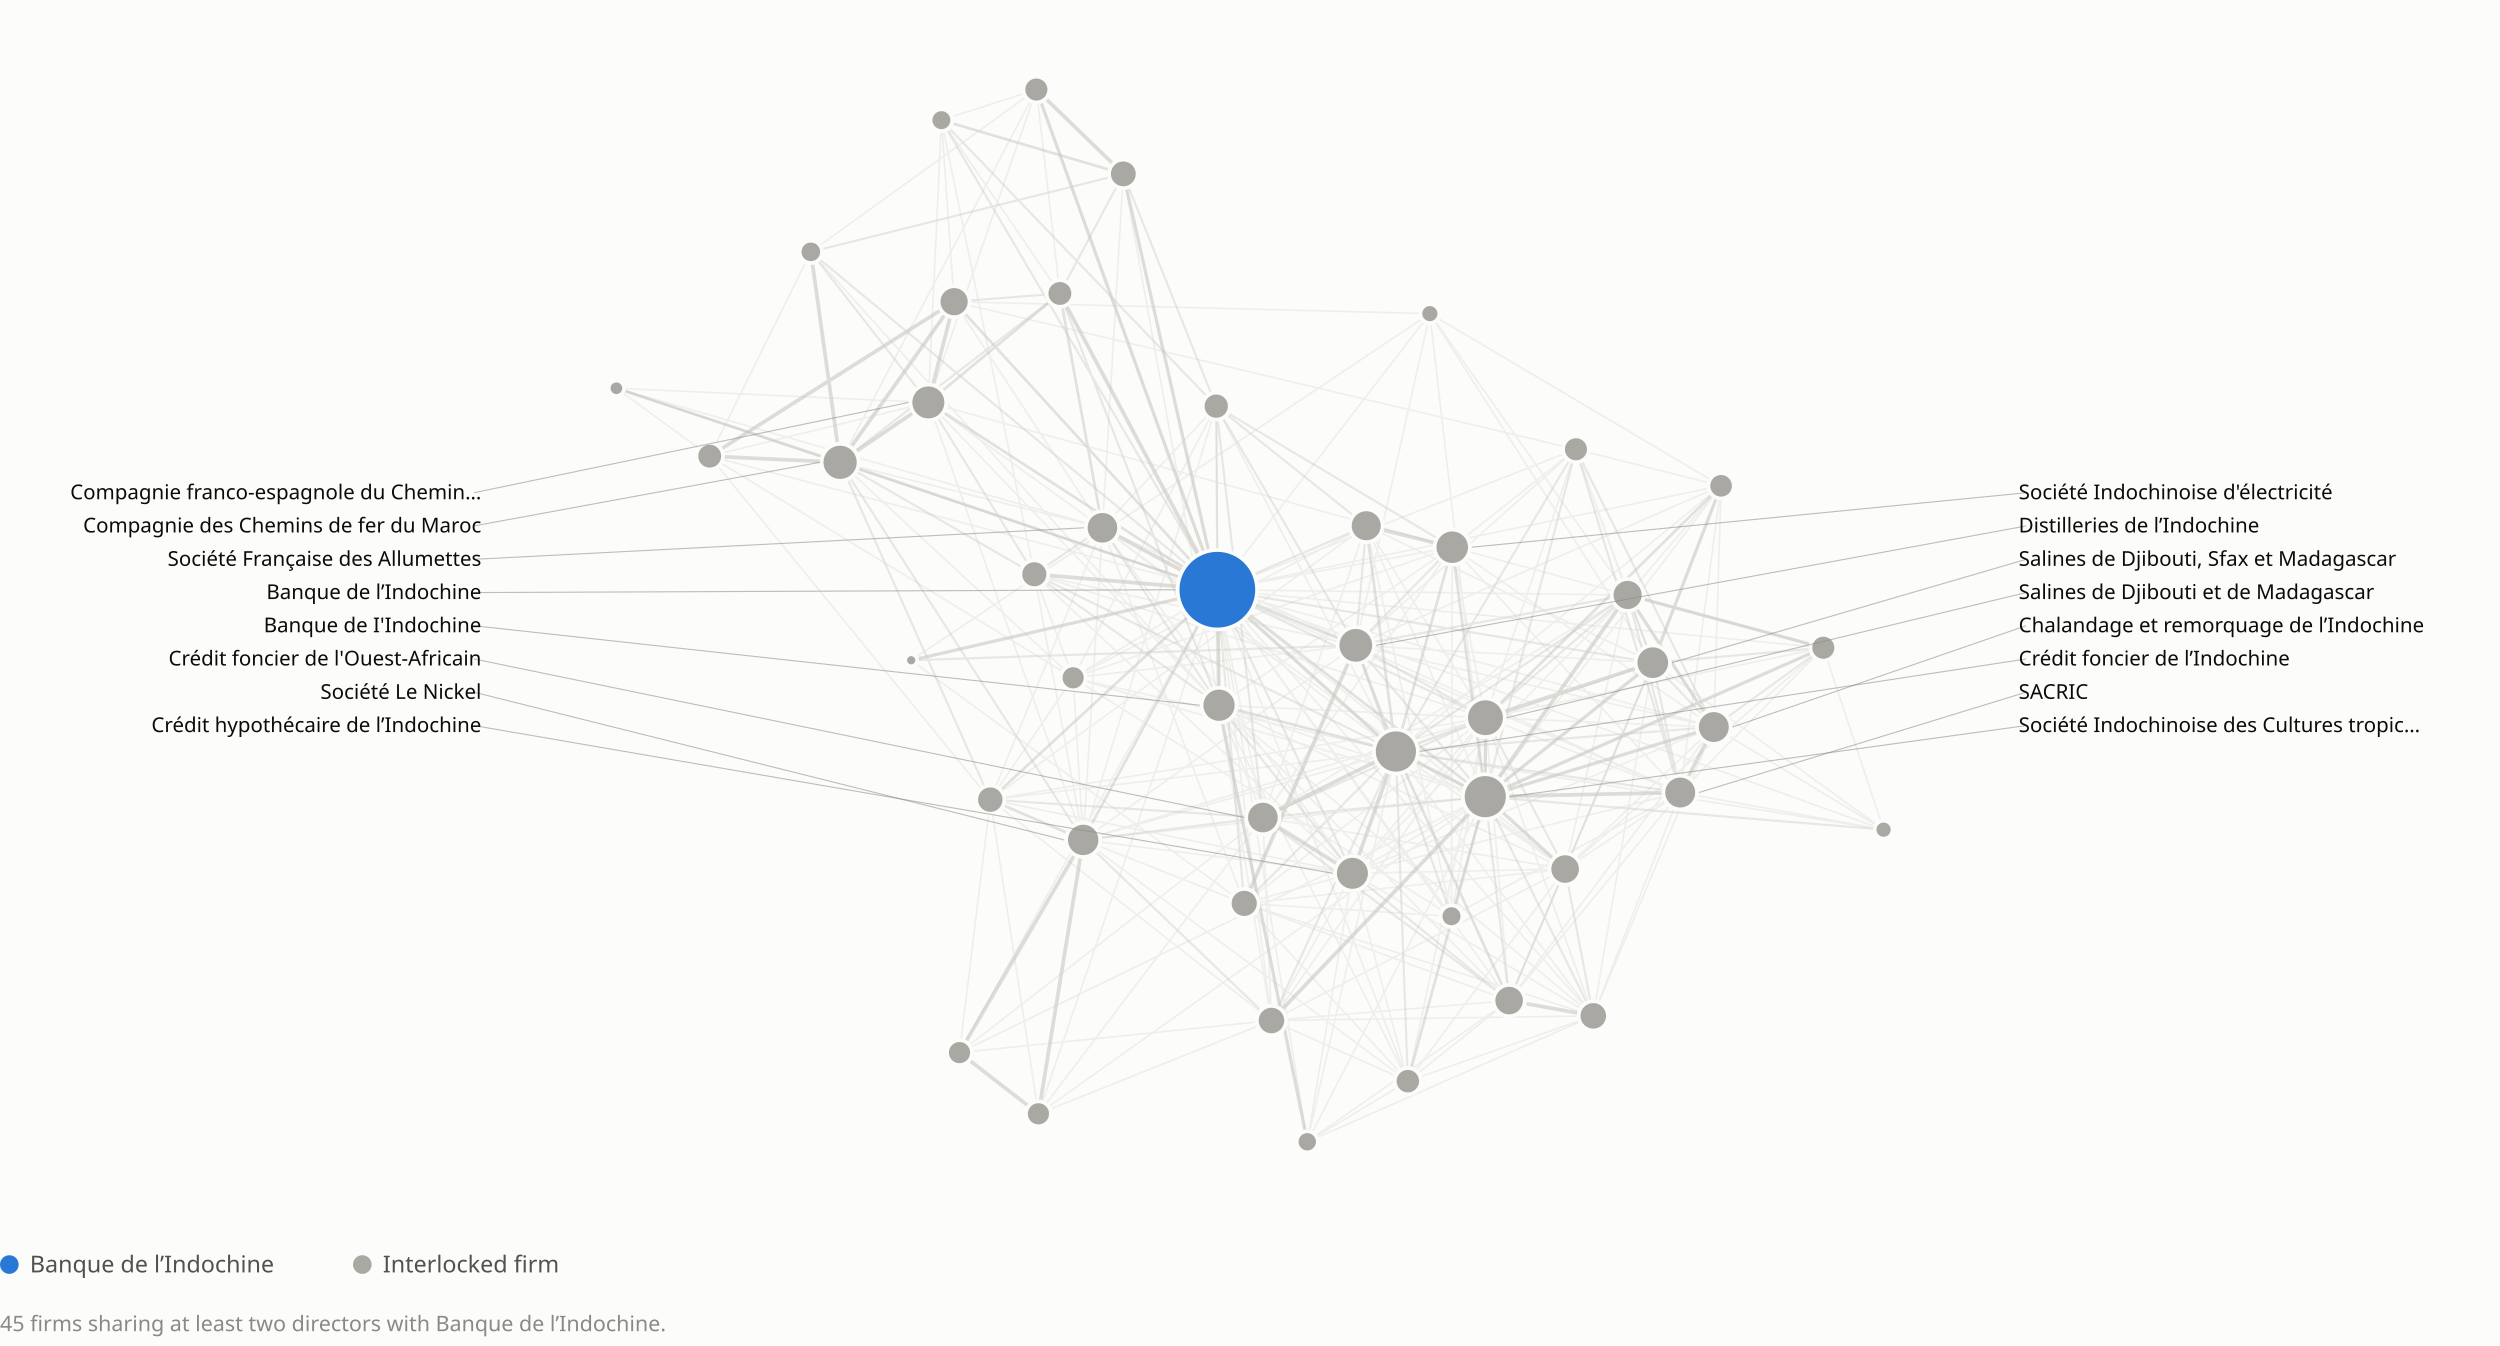
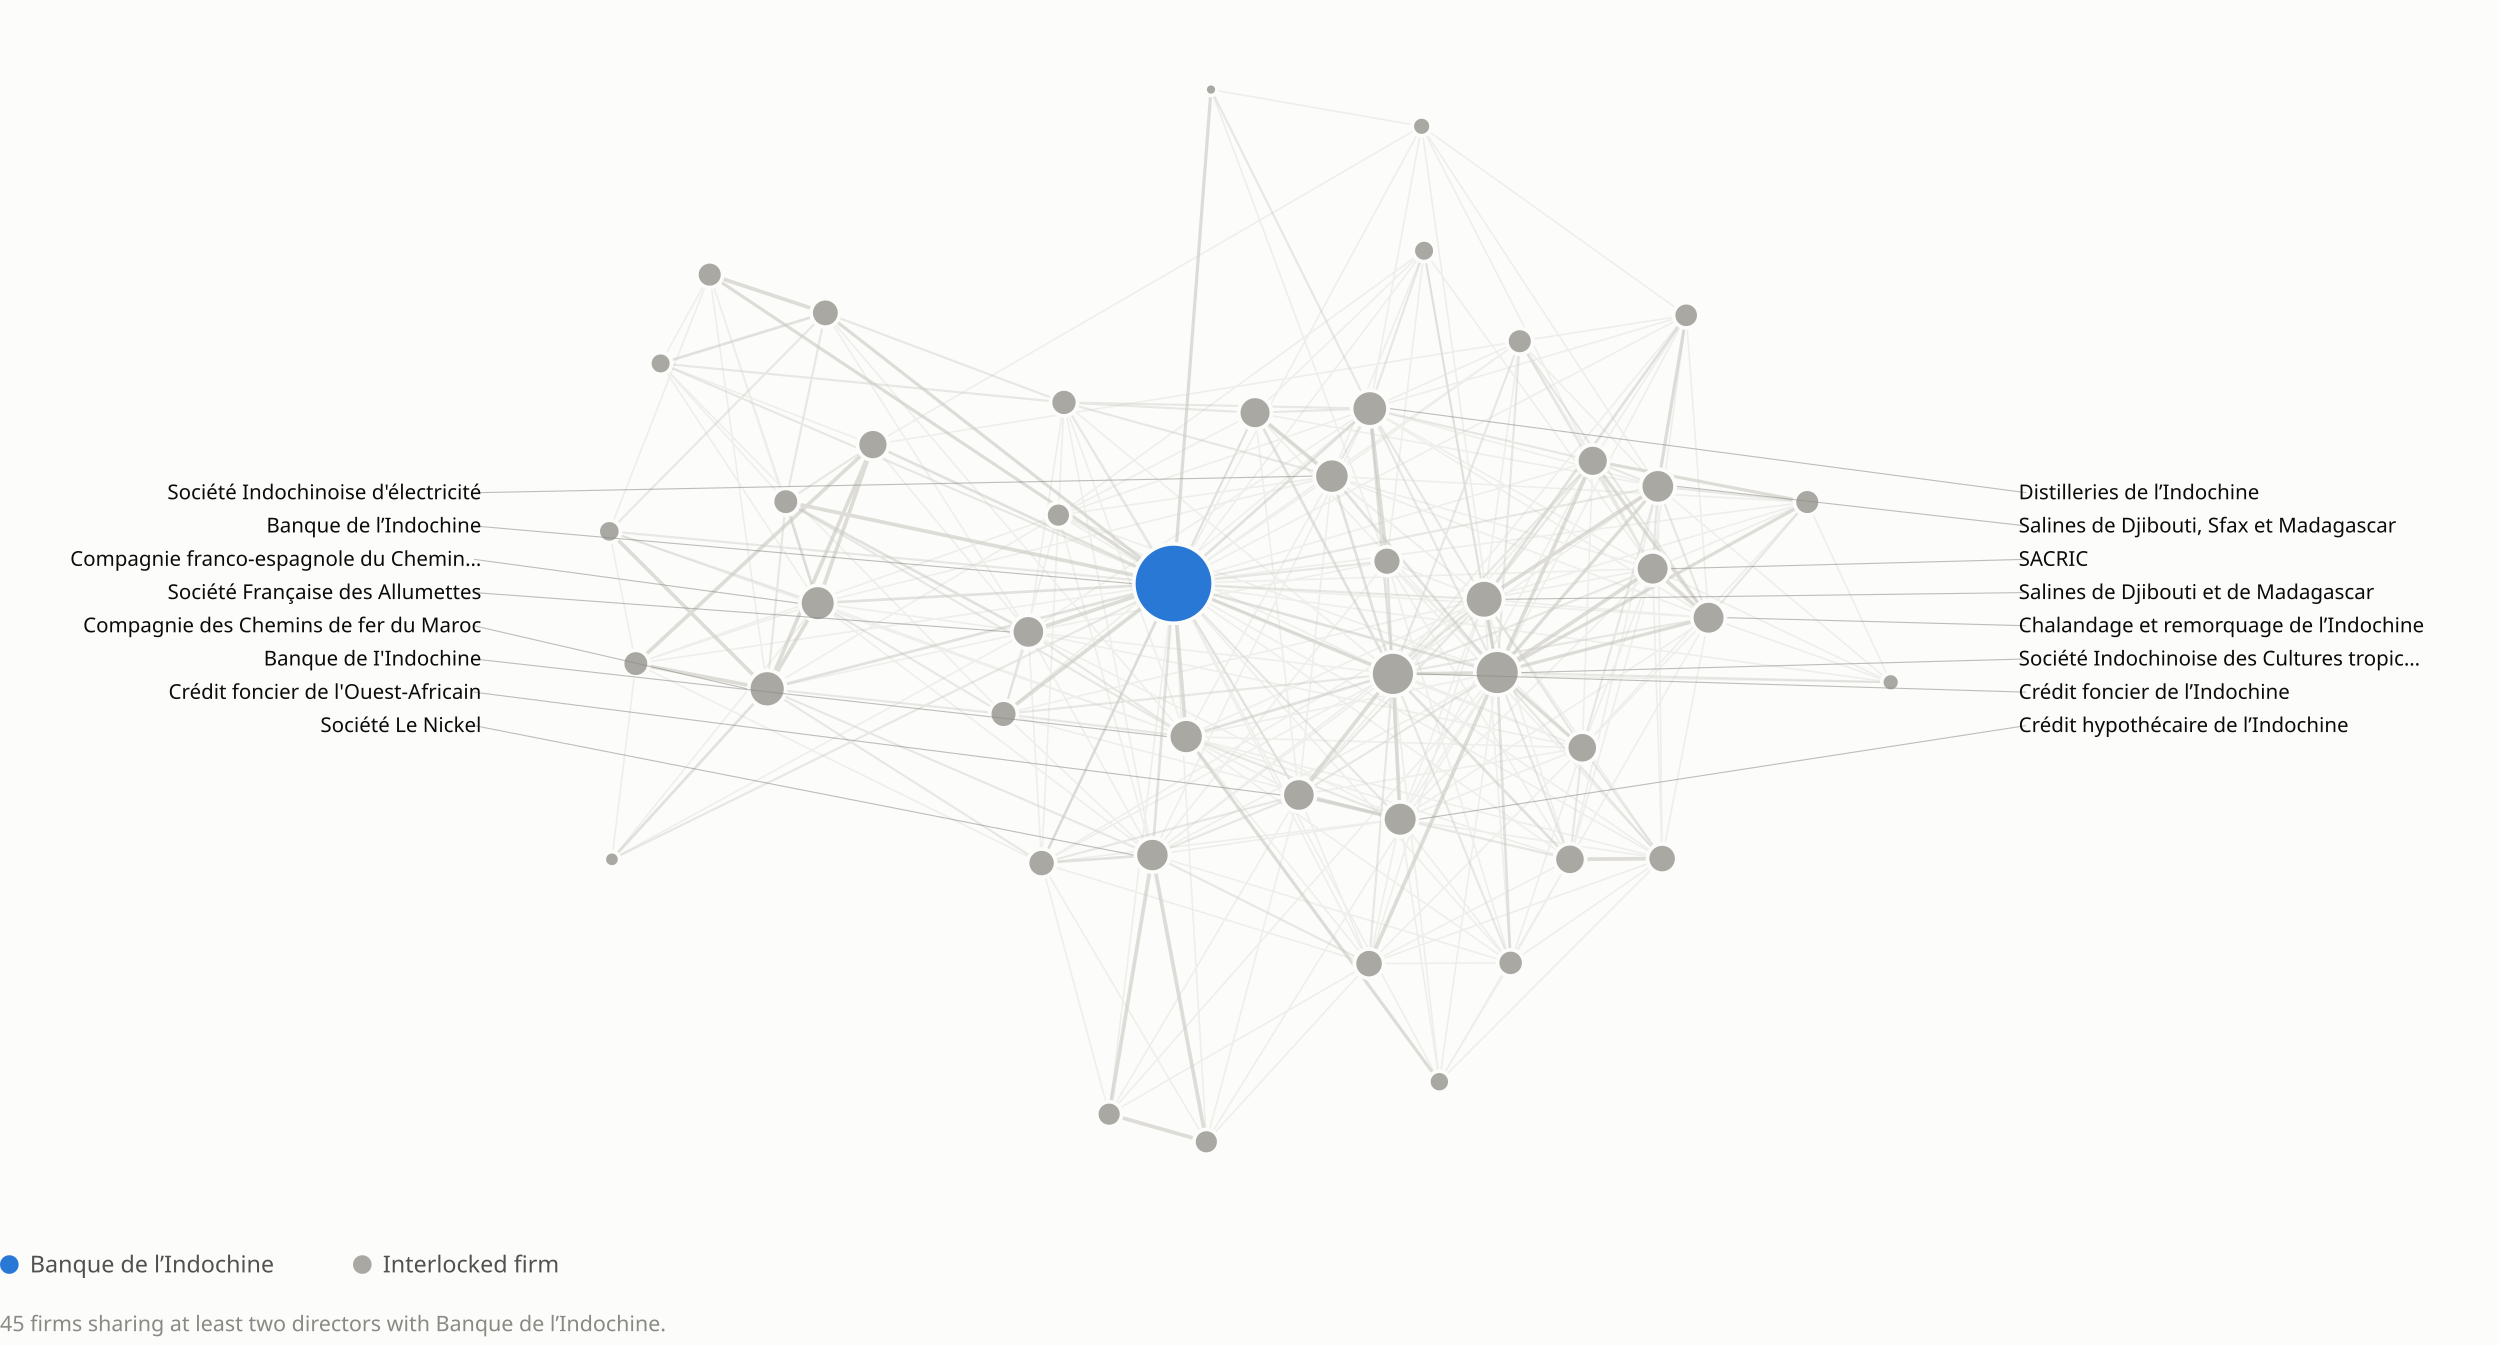
<svg xmlns="http://www.w3.org/2000/svg" viewBox="0 0 1340 721" width="1340" height="721" role="img" aria-label="Interlock neighbourhood of Banque de l’Indochine">
  <rect width="1340" height="721" fill="#fcfcfb" />
  <g stroke="#c9c8c2" fill="none">
-     <path d="M854.0 544.5L808.9 536.3M732.3 281.8L778.4 293.3M556.6 597.0L514.3 564.2M556.6 597.0L580.6 450.2M726.7 345.9L666.9 484.2M681.5 547.0L796.1 427.0M450.3 247.8L497.6 215.7M450.3 247.8L380.4 244.5M450.3 247.8L511.4 161.7M450.3 247.8L434.6 135.0M748.2 402.8L724.9 468.1M748.2 402.8L676.9 438.2M602.1 93.2L555.5 48.0M380.4 244.5L511.4 161.7M554.4 307.8L652.5 316.1M511.4 161.7L497.6 215.7M568.1 157.3L652.5 316.1M653.4 378.0L652.5 316.1M885.9 355.2L796.2 384.7M652.5 316.1L590.9 282.9M580.6 450.2L514.3 564.2M796.1 427.0L900.6 424.8M796.1 427.0L872.4 318.9M676.9 438.2L724.9 468.1M900.6 424.8L918.6 389.7" stroke-width="2.00" stroke-opacity="0.620" />
-     <path d="M854.0 544.5L796.1 427.0M854.0 544.5L838.9 465.8M977.3 347.2L918.6 389.7M977.3 347.2L885.9 355.2M732.3 281.8L652.5 316.1M732.3 281.8L726.7 345.9M732.3 281.8L651.9 217.7M488.4 353.9L726.7 345.9M504.6 64.4L652.5 316.1M504.6 64.4L651.9 217.7M726.7 345.9L778.0 491.1M726.7 345.9L796.1 427.0M726.7 345.9L778.4 293.3M726.7 345.9L796.2 384.7M726.7 345.9L872.4 318.9M726.7 345.9L651.9 217.7M844.7 240.8L918.6 389.7M844.7 240.8L748.2 402.8M844.7 240.8L796.1 427.0M844.7 240.8L900.6 424.8M778.4 293.3L651.9 217.7M681.5 547.0L580.6 450.2M681.5 547.0L748.2 402.8M450.3 247.8L554.4 307.8M450.3 247.8L568.1 157.3M450.3 247.8L530.8 428.6M450.3 247.8L580.6 450.2M748.2 402.8L918.6 389.7M748.2 402.8L554.4 307.8M748.2 402.8L900.6 424.8M748.2 402.8L796.2 384.7M748.2 402.8L872.4 318.9M748.2 402.8L666.9 484.2M748.2 402.8L754.6 579.5M434.6 135.0L497.6 215.7M434.6 135.0L602.1 93.2M434.6 135.0L652.5 316.1M1009.6 444.7L796.1 427.0M602.1 93.2L651.9 217.7M602.1 93.2L568.1 157.3M666.9 484.2L652.5 316.1M330.4 208.1L652.5 316.1M651.9 217.7L652.5 316.1M651.9 217.7L676.9 438.2M554.4 307.8L653.4 378.0M554.4 307.8L497.6 215.7M554.4 307.8L590.9 282.9M511.4 161.7L568.1 157.3M838.9 465.8L808.9 536.3M838.9 465.8L885.9 355.2M838.9 465.8L796.2 384.7M568.1 157.3L653.4 378.0M653.4 378.0L590.9 282.9M653.4 378.0L724.9 468.1M885.9 355.2L652.5 316.1M885.9 355.2L918.6 389.7M885.9 355.2L900.6 424.8M885.9 355.2L872.4 318.9M652.5 316.1L796.2 384.7M652.5 316.1L724.9 468.1M580.6 450.2L676.9 438.2M808.9 536.3L676.9 438.2M808.9 536.3L724.9 468.1M808.9 536.3L796.1 427.0M796.2 384.7L872.4 318.9M796.2 384.7L676.9 438.2M796.1 427.0L778.0 491.1M796.1 427.0L676.9 438.2M530.8 428.6L676.9 438.2M872.4 318.9L900.6 424.8" stroke-width="1.16" stroke-opacity="0.400" />
-     <path d="M854.0 544.5L918.6 389.7M854.0 544.5L900.6 424.8M854.0 544.5L885.9 355.2M854.0 544.5L653.4 378.0M854.0 544.5L748.2 402.8M854.0 544.5L724.9 468.1M854.0 544.5L666.9 484.2M854.0 544.5L681.5 547.0M854.0 544.5L754.6 579.5M854.0 544.5L796.2 384.7M854.0 544.5L652.5 316.1M854.0 544.5L700.7 612.0M977.3 347.2L652.5 316.1M977.3 347.2L1009.6 444.7M977.3 347.2L778.4 293.3M977.3 347.2L900.6 424.8M977.3 347.2L796.2 384.7M977.3 347.2L838.9 465.8M732.3 281.8L778.0 491.1M732.3 281.8L796.1 427.0M732.3 281.8L796.2 384.7M732.3 281.8L885.9 355.2M732.3 281.8L530.8 428.6M732.3 281.8L676.9 438.2M732.3 281.8L575.2 363.3M488.4 353.9L766.4 168.1M488.4 353.9L666.9 484.2M766.4 168.1L652.5 316.1M766.4 168.1L726.7 345.9M766.4 168.1L796.1 427.0M766.4 168.1L511.4 161.7M766.4 168.1L922.5 260.4M766.4 168.1L885.9 355.2M766.4 168.1L872.4 318.9M504.6 64.4L511.4 161.7M504.6 64.4L568.1 157.3M504.6 64.4L497.6 215.7M504.6 64.4L555.5 48.0M504.6 64.4L554.4 307.8M700.7 612.0L748.2 402.8M700.7 612.0L724.9 468.1M700.7 612.0L796.1 427.0M700.7 612.0L652.5 316.1M700.7 612.0L808.9 536.3M700.7 612.0L754.6 579.5M556.6 597.0L530.8 428.6M556.6 597.0L652.5 316.1M556.6 597.0L676.9 438.2M556.6 597.0L796.1 427.0M556.6 597.0L681.5 547.0M726.7 345.9L844.7 240.8M726.7 345.9L918.6 389.7M726.7 345.9L554.4 307.8M726.7 345.9L900.6 424.8M726.7 345.9L922.5 260.4M726.7 345.9L885.9 355.2M726.7 345.9L580.6 450.2M726.7 345.9L575.2 363.3M726.7 345.9L590.9 282.9M844.7 240.8L652.5 316.1M844.7 240.8L778.4 293.3M844.7 240.8L511.4 161.7M844.7 240.8L922.5 260.4M844.7 240.8L796.2 384.7M844.7 240.8L885.9 355.2M844.7 240.8L872.4 318.9M778.4 293.3L652.5 316.1M778.4 293.3L918.6 389.7M778.4 293.3L778.0 491.1M778.4 293.3L497.6 215.7M778.4 293.3L900.6 424.8M778.4 293.3L796.2 384.7M778.4 293.3L676.9 438.2M778.4 293.3L575.2 363.3M778.4 293.3L653.4 378.0M681.5 547.0L530.8 428.6M681.5 547.0L652.5 316.1M681.5 547.0L514.3 564.2M681.5 547.0L676.9 438.2M681.5 547.0L796.2 384.7M681.5 547.0L653.4 378.0M681.5 547.0L724.9 468.1M681.5 547.0L808.9 536.3M681.5 547.0L754.6 579.5M681.5 547.0L838.9 465.8M450.3 247.8L575.2 363.3M450.3 247.8L590.9 282.9M450.3 247.8L555.5 48.0M748.2 402.8L1009.6 444.7M748.2 402.8L922.5 260.4M748.2 402.8L885.9 355.2M748.2 402.8L530.8 428.6M748.2 402.8L590.9 282.9M748.2 402.8L580.6 450.2M748.2 402.8L838.9 465.8M748.2 402.8L651.9 217.7M748.2 402.8L575.2 363.3M434.6 135.0L555.5 48.0M434.6 135.0L653.4 378.0M434.6 135.0L380.4 244.5M1009.6 444.7L652.5 316.1M1009.6 444.7L918.6 389.7M1009.6 444.7L900.6 424.8M1009.6 444.7L885.9 355.2M602.1 93.2L590.9 282.9M602.1 93.2L653.4 378.0M666.9 484.2L724.9 468.1M666.9 484.2L808.9 536.3M666.9 484.2L754.6 579.5M666.9 484.2L580.6 450.2M666.9 484.2L838.9 465.8M666.9 484.2L796.2 384.7M666.9 484.2L590.9 282.9M666.9 484.2L778.0 491.1M330.4 208.1L380.4 244.5M330.4 208.1L497.6 215.7M330.4 208.1L590.9 282.9M380.4 244.5L497.6 215.7M380.4 244.5L575.2 363.3M380.4 244.5L530.8 428.6M380.4 244.5L652.5 316.1M651.9 217.7L590.9 282.9M651.9 217.7L653.4 378.0M651.9 217.7L580.6 450.2M651.9 217.7L575.2 363.3M554.4 307.8L575.2 363.3M554.4 307.8L796.2 384.7M554.4 307.8L724.9 468.1M554.4 307.8L580.6 450.2M511.4 161.7L590.9 282.9M838.9 465.8L590.9 282.9M838.9 465.8L653.4 378.0M838.9 465.8L652.5 316.1M838.9 465.8L918.6 389.7M838.9 465.8L900.6 424.8M838.9 465.8L676.9 438.2M838.9 465.8L872.4 318.9M838.9 465.8L724.9 468.1M838.9 465.8L754.6 579.5M754.6 579.5L653.4 378.0M754.6 579.5L724.9 468.1M754.6 579.5L808.9 536.3M754.6 579.5L580.6 450.2M754.6 579.5L796.2 384.7M754.6 579.5L652.5 316.1M568.1 157.3L555.5 48.0M653.4 378.0L497.6 215.7M653.4 378.0L676.9 438.2M653.4 378.0L808.9 536.3M653.4 378.0L796.2 384.7M653.4 378.0L796.1 427.0M885.9 355.2L808.9 536.3M652.5 316.1L918.6 389.7M652.5 316.1L778.0 491.1M652.5 316.1L900.6 424.8M652.5 316.1L922.5 260.4M652.5 316.1L872.4 318.9M652.5 316.1L514.3 564.2M652.5 316.1L676.9 438.2M652.5 316.1L575.2 363.3M652.5 316.1L808.9 536.3M590.9 282.9L530.8 428.6M590.9 282.9L724.9 468.1M590.9 282.9L580.6 450.2M590.9 282.9L497.6 215.7M922.5 260.4L918.6 389.7M922.5 260.4L796.1 427.0M922.5 260.4L900.6 424.8M922.5 260.4L872.4 318.9M580.6 450.2L497.6 215.7M580.6 450.2L724.9 468.1M580.6 450.2L796.1 427.0M580.6 450.2L796.2 384.7M580.6 450.2L575.2 363.3M514.3 564.2L530.8 428.6M514.3 564.2L676.9 438.2M514.3 564.2L796.1 427.0M575.2 363.3L530.8 428.6M575.2 363.3L778.0 491.1M575.2 363.3L796.1 427.0M808.9 536.3L918.6 389.7M808.9 536.3L900.6 424.8M808.9 536.3L796.2 384.7M796.2 384.7L918.6 389.7M796.2 384.7L778.0 491.1M796.2 384.7L900.6 424.8M796.2 384.7L530.8 428.6M796.2 384.7L724.9 468.1M796.1 427.0L724.9 468.1M778.0 491.1L900.6 424.8M530.8 428.6L724.9 468.1M872.4 318.9L676.9 438.2M872.4 318.9L724.9 468.1M497.6 215.7L555.5 48.0M900.6 424.8L724.9 468.1M918.6 389.7L724.9 468.1" stroke-width="0.88" stroke-opacity="0.280" />
-     <path d="M977.3 347.2L796.1 427.0M977.3 347.2L872.4 318.9M488.4 353.9L652.5 316.1M700.7 612.0L653.4 378.0M748.2 402.8L652.5 316.1M748.2 402.8L796.1 427.0M602.1 93.2L652.5 316.1M838.9 465.8L796.1 427.0M885.9 355.2L796.1 427.0M885.9 355.2L922.5 260.4M652.5 316.1L555.5 48.0M796.2 384.7L796.1 427.0M796.1 427.0L918.6 389.7M872.4 318.9L918.6 389.7" stroke-width="1.72" stroke-opacity="0.620" />
-     <path d="M732.3 281.8L748.2 402.8M504.6 64.4L602.1 93.2M726.7 345.9L652.5 316.1M726.7 345.9L748.2 402.8M778.4 293.3L748.2 402.8M778.4 293.3L796.1 427.0M450.3 247.8L330.4 208.1M450.3 247.8L652.5 316.1M748.2 402.8L808.9 536.3M748.2 402.8L653.4 378.0M511.4 161.7L652.5 316.1M754.6 579.5L796.1 427.0M568.1 157.3L497.6 215.7M568.1 157.3L590.9 282.9M652.5 316.1L497.6 215.7M652.5 316.1L796.1 427.0M652.5 316.1L530.8 428.6M652.5 316.1L580.6 450.2M922.5 260.4L796.2 384.7M580.6 450.2L530.8 428.6" stroke-width="1.44" stroke-opacity="0.520" />
+     <path d="M762.0 67.7L629.0 312.8M762.0 67.7L734.2 219.0M762.0 67.7L802.5 360.5M762.0 67.7L467.9 238.3M762.0 67.7L903.8 169.0M762.0 67.7L888.6 260.7M762.0 67.7L853.7 247.0M762.0 67.7L649.1 48.0M594.5 597.2L558.3 462.6M594.5 597.2L629.0 312.8M594.5 597.2L696.2 426.1M594.5 597.2L802.5 360.5M594.5 597.2L733.8 516.5M888.6 260.7L1013.4 365.7M888.6 260.7L814.6 182.9M888.6 260.7L746.6 361.2M888.6 260.7L734.2 219.0M888.6 260.7L672.7 221.2M888.6 260.7L890.9 460.2M888.6 260.7L841.5 460.6M438.3 323.3L340.8 355.7M438.3 323.3L635.8 394.8M438.3 323.3L617.7 458.3M438.3 323.3L713.9 255.2M438.3 323.3L328.0 460.6M438.3 323.3L551.2 338.7M438.3 323.3L354.1 194.8M438.3 323.3L380.4 147.2M354.1 194.8L467.9 238.3M354.1 194.8L421.2 268.9M354.1 194.8L380.4 147.2M354.1 194.8L537.9 382.7M649.1 48.0L743.4 300.8M743.4 300.8L750.5 439.1M743.4 300.8L890.9 460.2M743.4 300.8L841.5 460.6M743.4 300.8L809.7 516.1M743.4 300.8L617.7 458.3M743.4 300.8L848.1 400.8M743.4 300.8L795.5 321.2M743.4 300.8L551.2 338.7M743.4 300.8L763.3 134.4M672.7 221.2L763.3 134.4M672.7 221.2L802.5 360.5M672.7 221.2L795.5 321.2M672.7 221.2L558.3 462.6M672.7 221.2L696.2 426.1M672.7 221.2L567.3 276.1M567.3 276.1L537.9 382.7M567.3 276.1L411.2 369.2M567.3 276.1L340.8 355.7M567.3 276.1L558.3 462.6M567.3 276.1L629.0 312.8M567.3 276.1L570.3 215.7M567.3 276.1L734.2 219.0M567.3 276.1L763.3 134.4M567.3 276.1L802.5 360.5M567.3 276.1L713.9 255.2M567.3 276.1L617.7 458.3M567.3 276.1L746.6 361.2M802.5 360.5L903.8 169.0M802.5 360.5L646.6 612.0M802.5 360.5L617.7 458.3M802.5 360.5L750.5 439.1M802.5 360.5L635.8 394.8M802.5 360.5L771.5 579.8M890.9 460.2L915.8 331.1M890.9 460.2L885.8 304.8M890.9 460.2L635.8 394.8M890.9 460.2L746.6 361.2M890.9 460.2L750.5 439.1M890.9 460.2L733.8 516.5M890.9 460.2L809.7 516.1M890.9 460.2L795.5 321.2M890.9 460.2L629.0 312.8M890.9 460.2L771.5 579.8M750.5 439.1L558.3 462.6M750.5 439.1L551.2 338.7M750.5 439.1L537.9 382.7M750.5 439.1L617.7 458.3M750.5 439.1L915.8 331.1M750.5 439.1L885.8 304.8M750.5 439.1L853.7 247.0M750.5 439.1L733.8 516.5M750.5 439.1L809.7 516.1M750.5 439.1L848.1 400.8M750.5 439.1L795.5 321.2M750.5 439.1L771.5 579.8M713.9 255.2L629.0 312.8M713.9 255.2L814.6 182.9M713.9 255.2L915.8 331.1M713.9 255.2L763.3 134.4M713.9 255.2L885.8 304.8M713.9 255.2L795.5 321.2M713.9 255.2L968.7 269.1M713.9 255.2L696.2 426.1M713.9 255.2L635.8 394.8M551.2 338.7L558.3 462.6M551.2 338.7L411.2 369.2M551.2 338.7L746.6 361.2M551.2 338.7L617.7 458.3M551.2 338.7L442.4 167.7M551.2 338.7L570.3 215.7M551.2 338.7L467.9 238.3M551.2 338.7L848.1 400.8M551.2 338.7L328.0 460.6M551.2 338.7L734.2 219.0M814.6 182.9L629.0 312.8M814.6 182.9L734.2 219.0M814.6 182.9L467.9 238.3M814.6 182.9L903.8 169.0M814.6 182.9L795.5 321.2M814.6 182.9L853.7 247.0M537.9 382.7L734.2 219.0M537.9 382.7L795.5 321.2M537.9 382.7L617.7 458.3M328.0 460.6L340.8 355.7M635.8 394.8L326.6 284.8M635.8 394.8L442.4 167.7M635.8 394.8L570.3 215.7M635.8 394.8L848.1 400.8M635.8 394.8L696.2 426.1M635.8 394.8L841.5 460.6M635.8 394.8L733.8 516.5M635.8 394.8L809.7 516.1M635.8 394.8L795.5 321.2M558.3 462.6L340.8 355.7M558.3 462.6L646.6 612.0M558.3 462.6L746.6 361.2M558.3 462.6L733.8 516.5M558.3 462.6L795.5 321.2M411.2 369.2L380.4 147.2M885.8 304.8L629.0 312.8M885.8 304.8L1013.4 365.7M885.8 304.8L734.2 219.0M885.8 304.8L763.3 134.4M885.8 304.8L903.8 169.0M885.8 304.8L795.5 321.2M885.8 304.8L968.7 269.1M885.8 304.8L841.5 460.6M885.8 304.8L848.1 400.8M734.2 219.0L915.8 331.1M734.2 219.0L903.8 169.0M734.2 219.0L617.7 458.3M763.3 134.4L629.0 312.8M763.3 134.4L795.5 321.2M629.0 312.8L1013.4 365.7M629.0 312.8L915.8 331.1M629.0 312.8L903.8 169.0M629.0 312.8L968.7 269.1M629.0 312.8L853.7 247.0M629.0 312.8L646.6 612.0M629.0 312.8L696.2 426.1M629.0 312.8L848.1 400.8M629.0 312.8L340.8 355.7M629.0 312.8L733.8 516.5M629.0 312.8L809.7 516.1M629.0 312.8L841.5 460.6M629.0 312.8L771.5 579.8M771.5 579.8L746.6 361.2M771.5 579.8L841.5 460.6M771.5 579.8L809.7 516.1M968.7 269.1L1013.4 365.7M968.7 269.1L795.5 321.2M968.7 269.1L848.1 400.8M380.4 147.2L326.6 284.8M380.4 147.2L421.2 268.9M570.3 215.7L617.7 458.3M570.3 215.7L746.6 361.2M326.6 284.8L340.8 355.7M903.8 169.0L915.8 331.1M903.8 169.0L746.6 361.2M903.8 169.0L853.7 247.0M853.7 247.0L696.2 426.1M853.7 247.0L848.1 400.8M696.2 426.1L646.6 612.0M696.2 426.1L733.8 516.5M696.2 426.1L848.1 400.8M1013.4 365.7L915.8 331.1M1013.4 365.7L746.6 361.2M809.7 516.1L841.5 460.6M809.7 516.1L733.8 516.5M809.7 516.1L617.7 458.3M809.7 516.1L848.1 400.8M809.7 516.1L795.5 321.2M848.1 400.8L915.8 331.1M848.1 400.8L746.6 361.2M848.1 400.8L733.8 516.5M646.6 612.0L733.8 516.5M795.5 321.2L915.8 331.1M795.5 321.2L733.8 516.5M795.5 321.2L617.7 458.3M795.5 321.2L841.5 460.6M617.7 458.3L746.6 361.2M915.8 331.1L841.5 460.6M733.8 516.5L841.5 460.6" stroke-width="0.88" stroke-opacity="0.280" />
+     <path d="M594.5 597.2L646.6 612.0M594.5 597.2L617.7 458.3M888.6 260.7L795.5 321.2M438.3 323.3L411.2 369.2M438.3 323.3L467.9 238.3M743.4 300.8L734.2 219.0M672.7 221.2L713.9 255.2M802.5 360.5L733.8 516.5M802.5 360.5L885.8 304.8M802.5 360.5L853.7 247.0M890.9 460.2L841.5 460.6M750.5 439.1L746.6 361.2M750.5 439.1L696.2 426.1M551.2 338.7L629.0 312.8M537.9 382.7L629.0 312.8M467.9 238.3L340.8 355.7M467.9 238.3L411.2 369.2M635.8 394.8L629.0 312.8M411.2 369.2L340.8 355.7M411.2 369.2L326.6 284.8M885.8 304.8L915.8 331.1M629.0 312.8L421.2 268.9M380.4 147.2L442.4 167.7M696.2 426.1L746.6 361.2M646.6 612.0L617.7 458.3" stroke-width="2.00" stroke-opacity="0.620" />
+     <path d="M888.6 260.7L802.5 360.5M888.6 260.7L903.8 169.0M649.1 48.0L629.0 312.8M802.5 360.5L915.8 331.1M802.5 360.5L746.6 361.2M802.5 360.5L795.5 321.2M802.5 360.5L968.7 269.1M802.5 360.5L848.1 400.8M635.8 394.8L771.5 579.8M629.0 312.8L746.6 361.2M629.0 312.8L442.4 167.7M629.0 312.8L380.4 147.2M968.7 269.1L853.7 247.0M853.7 247.0L915.8 331.1" stroke-width="1.72" stroke-opacity="0.620" />
+     <path d="M888.6 260.7L629.0 312.8M888.6 260.7L915.8 331.1M888.6 260.7L885.8 304.8M888.6 260.7L968.7 269.1M888.6 260.7L853.7 247.0M888.6 260.7L848.1 400.8M438.3 323.3L326.6 284.8M438.3 323.3L537.9 382.7M354.1 194.8L629.0 312.8M354.1 194.8L570.3 215.7M649.1 48.0L734.2 219.0M743.4 300.8L746.6 361.2M743.4 300.8L629.0 312.8M672.7 221.2L629.0 312.8M672.7 221.2L734.2 219.0M672.7 221.2L570.3 215.7M802.5 360.5L1013.4 365.7M802.5 360.5L814.6 182.9M802.5 360.5L734.2 219.0M802.5 360.5L763.3 134.4M802.5 360.5L696.2 426.1M802.5 360.5L890.9 460.2M802.5 360.5L841.5 460.6M890.9 460.2L848.1 400.8M750.5 439.1L629.0 312.8M750.5 439.1L841.5 460.6M750.5 439.1L635.8 394.8M713.9 255.2L734.2 219.0M713.9 255.2L570.3 215.7M551.2 338.7L537.9 382.7M551.2 338.7L635.8 394.8M814.6 182.9L915.8 331.1M814.6 182.9L746.6 361.2M814.6 182.9L885.8 304.8M537.9 382.7L411.2 369.2M537.9 382.7L635.8 394.8M537.9 382.7L746.6 361.2M328.0 460.6L629.0 312.8M467.9 238.3L421.2 268.9M635.8 394.8L421.2 268.9M558.3 462.6L411.2 369.2M558.3 462.6L696.2 426.1M411.2 369.2L421.2 268.9M411.2 369.2L617.7 458.3M885.8 304.8L746.6 361.2M885.8 304.8L853.7 247.0M734.2 219.0L763.3 134.4M734.2 219.0L795.5 321.2M734.2 219.0L853.7 247.0M734.2 219.0L570.3 215.7M629.0 312.8L795.5 321.2M629.0 312.8L570.3 215.7M629.0 312.8L326.6 284.8M968.7 269.1L915.8 331.1M442.4 167.7L326.6 284.8M442.4 167.7L570.3 215.7M442.4 167.7L421.2 268.9M570.3 215.7L696.2 426.1M853.7 247.0L746.6 361.2M853.7 247.0L795.5 321.2M696.2 426.1L617.7 458.3M696.2 426.1L795.5 321.2M696.2 426.1L841.5 460.6M809.7 516.1L746.6 361.2M848.1 400.8L841.5 460.6M848.1 400.8L795.5 321.2M795.5 321.2L746.6 361.2M617.7 458.3L733.8 516.5M915.8 331.1L746.6 361.2M733.8 516.5L746.6 361.2" stroke-width="1.16" stroke-opacity="0.400" />
+     <path d="M438.3 323.3L421.2 268.9M438.3 323.3L629.0 312.8M354.1 194.8L442.4 167.7M672.7 221.2L746.6 361.2M802.5 360.5L629.0 312.8M802.5 360.5L713.9 255.2M802.5 360.5L809.7 516.1M713.9 255.2L746.6 361.2M551.2 338.7L421.2 268.9M328.0 460.6L411.2 369.2M467.9 238.3L629.0 312.8M635.8 394.8L746.6 361.2M558.3 462.6L629.0 312.8M558.3 462.6L617.7 458.3M411.2 369.2L629.0 312.8M734.2 219.0L629.0 312.8M734.2 219.0L746.6 361.2M629.0 312.8L617.7 458.3M903.8 169.0L795.5 321.2M841.5 460.6L746.6 361.2" stroke-width="1.44" stroke-opacity="0.520" />
  </g>
  <g>
-     <circle class="nd" data-id="creditmobilierindochinois" cx="854.0" cy="544.5" r="7.85" fill="#a9a8a2" stroke="#fcfcfb" stroke-width="2" />
-     <circle class="nd" data-id="soieriesfducharne" cx="977.3" cy="347.2" r="6.92" fill="#a9a8a2" stroke="#fcfcfb" stroke-width="2" />
-     <circle class="nd" data-id="eauxelectriciteindochine" cx="732.3" cy="281.8" r="8.78" fill="#a9a8a2" stroke="#fcfcfb" stroke-width="2" />
-     <circle class="nd" data-id="tabacsindochine" cx="488.4" cy="353.9" r="3.20" fill="#a9a8a2" stroke="#fcfcfb" stroke-width="2" />
-     <circle class="nd" data-id="industriellechimieextremeorient" cx="766.4" cy="168.1" r="5.06" fill="#a9a8a2" stroke="#fcfcfb" stroke-width="2" />
-     <circle class="nd" data-id="comptoirnationalescompteparis" cx="504.6" cy="64.4" r="5.83" fill="#a9a8a2" stroke="#fcfcfb" stroke-width="2" />
-     <circle class="nd" data-id="indochinefilmscinemas" cx="700.7" cy="612.0" r="5.66" fill="#a9a8a2" stroke="#fcfcfb" stroke-width="2" />
-     <circle class="nd" data-id="caledonickel" cx="556.6" cy="597.0" r="6.68" fill="#a9a8a2" stroke="#fcfcfb" stroke-width="2" />
-     <circle class="nd" data-id="distilleriesindochine" cx="726.7" cy="345.9" r="9.77" fill="#a9a8a2" stroke="#fcfcfb" stroke-width="2" />
-     <circle class="nd" data-id="chalandage" cx="844.7" cy="240.8" r="6.92" fill="#a9a8a2" stroke="#fcfcfb" stroke-width="2" />
-     <circle class="nd" data-id="indochinoiseelectricite" cx="778.4" cy="293.3" r="9.44" fill="#a9a8a2" stroke="#fcfcfb" stroke-width="2" />
-     <circle class="nd" data-id="indochinoiseplantationsheveas" cx="681.5" cy="547.0" r="7.85" fill="#a9a8a2" stroke="#fcfcfb" stroke-width="2" />
-     <circle class="nd" data-id="cheminsfermaroc" cx="450.3" cy="247.8" r="9.90" fill="#a9a8a2" stroke="#fcfcfb" stroke-width="2" />
-     <circle class="nd" data-id="creditfoncierindochine" cx="748.2" cy="402.8" r="11.77" fill="#a9a8a2" stroke="#fcfcfb" stroke-width="2" />
-     <circle class="nd" data-id="banqueetatmaroc" cx="434.6" cy="135.0" r="5.99" fill="#a9a8a2" stroke="#fcfcfb" stroke-width="2" />
-     <circle class="nd" data-id="caoutchoucsindochine" cx="1009.6" cy="444.7" r="4.81" fill="#a9a8a2" stroke="#fcfcfb" stroke-width="2" />
-     <circle class="nd" data-id="banquealgerie" cx="602.1" cy="93.2" r="7.66" fill="#a9a8a2" stroke="#fcfcfb" stroke-width="2" />
-     <circle class="nd" data-id="distilleriesiindochine" cx="666.9" cy="484.2" r="7.75" fill="#a9a8a2" stroke="#fcfcfb" stroke-width="2" />
-     <circle class="nd" data-id="navigationsudatlantique" cx="330.4" cy="208.1" r="4.13" fill="#a9a8a2" stroke="#fcfcfb" stroke-width="2" />
-     <circle class="nd" data-id="colonies" cx="380.4" cy="244.5" r="7.14" fill="#a9a8a2" stroke="#fcfcfb" stroke-width="2" />
-     <circle class="nd" data-id="creditcolonial" cx="651.9" cy="217.7" r="7.25" fill="#a9a8a2" stroke="#fcfcfb" stroke-width="2" />
-     <circle class="nd" data-id="cheminferfrancoethiopiendjiboutiaddisabeba" cx="554.4" cy="307.8" r="7.46" fill="#a9a8a2" stroke="#fcfcfb" stroke-width="2" />
-     <circle class="nd" data-id="maroc" cx="511.4" cy="161.7" r="8.29" fill="#a9a8a2" stroke="#fcfcfb" stroke-width="2" />
-     <circle class="nd" data-id="plantationsindochinoises" cx="838.9" cy="465.8" r="8.38" fill="#a9a8a2" stroke="#fcfcfb" stroke-width="2" />
-     <circle class="nd" data-id="messageriesfluvialescochinchine" cx="754.6" cy="579.5" r="7.03" fill="#a9a8a2" stroke="#fcfcfb" stroke-width="2" />
-     <circle class="nd" data-id="creditfoncieregyptien" cx="568.1" cy="157.3" r="7.14" fill="#a9a8a2" stroke="#fcfcfb" stroke-width="2" />
-     <circle class="nd" data-id="banqueiindochine" cx="653.4" cy="378.0" r="9.37" fill="#a9a8a2" stroke="#fcfcfb" stroke-width="2" />
-     <circle class="nd" data-id="salinesdjiboutisfaxmadagascar" cx="885.9" cy="355.2" r="9.22" fill="#a9a8a2" stroke="#fcfcfb" stroke-width="2" />
-     <circle class="nd" data-id="banqueindochine" cx="652.5" cy="316.1" r="21.30" fill="#2a78d6" stroke="#fcfcfb" stroke-width="2" />
-     <circle class="nd" data-id="allumettes" cx="590.9" cy="282.9" r="8.93" fill="#a9a8a2" stroke="#fcfcfb" stroke-width="2" />
-     <circle class="nd" data-id="salinesdjibouti" cx="922.5" cy="260.4" r="6.80" fill="#a9a8a2" stroke="#fcfcfb" stroke-width="2" />
-     <circle class="nd" data-id="nickel" cx="580.6" cy="450.2" r="9.15" fill="#a9a8a2" stroke="#fcfcfb" stroke-width="2" />
-     <circle class="nd" data-id="camausportingclub" cx="514.3" cy="564.2" r="6.68" fill="#a9a8a2" stroke="#fcfcfb" stroke-width="2" />
-     <circle class="nd" data-id="tramwayseclairageelectriquesshanghai" cx="575.2" cy="363.3" r="6.68" fill="#a9a8a2" stroke="#fcfcfb" stroke-width="2" />
-     <circle class="nd" data-id="creditmobilierindochinoisexploitationmonts" cx="808.9" cy="536.3" r="8.38" fill="#a9a8a2" stroke="#fcfcfb" stroke-width="2" />
-     <circle class="nd" data-id="salinesdjiboutimadagascar" cx="796.2" cy="384.7" r="10.34" fill="#a9a8a2" stroke="#fcfcfb" stroke-width="2" />
-     <circle class="nd" data-id="indochinoiseculturestropicales" cx="796.1" cy="427.0" r="12.02" fill="#a9a8a2" stroke="#fcfcfb" stroke-width="2" />
-     <circle class="nd" data-id="entreprisesdragagestravauxpublics" cx="778.0" cy="491.1" r="5.83" fill="#a9a8a2" stroke="#fcfcfb" stroke-width="2" />
-     <circle class="nd" data-id="airfrance" cx="530.8" cy="428.6" r="7.56" fill="#a9a8a2" stroke="#fcfcfb" stroke-width="2" />
-     <circle class="nd" data-id="sucreriesraffineriesindochine" cx="872.4" cy="318.9" r="8.54" fill="#a9a8a2" stroke="#fcfcfb" stroke-width="2" />
-     <circle class="nd" data-id="creditfoncierouestafricain" cx="676.9" cy="438.2" r="8.93" fill="#a9a8a2" stroke="#fcfcfb" stroke-width="2" />
-     <circle class="nd" data-id="francoespagnolecheminfertangerfez" cx="497.6" cy="215.7" r="9.57" fill="#a9a8a2" stroke="#fcfcfb" stroke-width="2" />
-     <circle class="nd" data-id="banqueindustrielleafriquenord" cx="555.5" cy="48.0" r="6.92" fill="#a9a8a2" stroke="#fcfcfb" stroke-width="2" />
-     <circle class="nd" data-id="sacric" cx="900.6" cy="424.8" r="9.01" fill="#a9a8a2" stroke="#fcfcfb" stroke-width="2" />
-     <circle class="nd" data-id="chalandageremorquageindochine" cx="918.6" cy="389.7" r="9.01" fill="#a9a8a2" stroke="#fcfcfb" stroke-width="2" />
-     <circle class="nd" data-id="credithypothecaireindochine" cx="724.9" cy="468.1" r="9.30" fill="#a9a8a2" stroke="#fcfcfb" stroke-width="2" />
+     <circle class="nd" data-id="industriellechimieextremeorient" cx="762.0" cy="67.7" r="5.06" fill="#a9a8a2" stroke="#fcfcfb" stroke-width="2" />
+     <circle class="nd" data-id="camausportingclub" cx="594.5" cy="597.2" r="6.68" fill="#a9a8a2" stroke="#fcfcfb" stroke-width="2" />
+     <circle class="nd" data-id="salinesdjiboutisfaxmadagascar" cx="888.6" cy="260.7" r="9.22" fill="#a9a8a2" stroke="#fcfcfb" stroke-width="2" />
+     <circle class="nd" data-id="francoespagnolecheminfertangerfez" cx="438.3" cy="323.3" r="9.57" fill="#a9a8a2" stroke="#fcfcfb" stroke-width="2" />
+     <circle class="nd" data-id="comptoirnationalescompteparis" cx="354.1" cy="194.8" r="5.83" fill="#a9a8a2" stroke="#fcfcfb" stroke-width="2" />
+     <circle class="nd" data-id="tabacsindochine" cx="649.1" cy="48.0" r="3.20" fill="#a9a8a2" stroke="#fcfcfb" stroke-width="2" />
+     <circle class="nd" data-id="distilleriesiindochine" cx="743.4" cy="300.8" r="7.75" fill="#a9a8a2" stroke="#fcfcfb" stroke-width="2" />
+     <circle class="nd" data-id="eauxelectriciteindochine" cx="672.7" cy="221.2" r="8.78" fill="#a9a8a2" stroke="#fcfcfb" stroke-width="2" />
+     <circle class="nd" data-id="tramwayseclairageelectriquesshanghai" cx="567.3" cy="276.1" r="6.68" fill="#a9a8a2" stroke="#fcfcfb" stroke-width="2" />
+     <circle class="nd" data-id="indochinoiseculturestropicales" cx="802.5" cy="360.5" r="12.02" fill="#a9a8a2" stroke="#fcfcfb" stroke-width="2" />
+     <circle class="nd" data-id="creditmobilierindochinois" cx="890.9" cy="460.2" r="7.85" fill="#a9a8a2" stroke="#fcfcfb" stroke-width="2" />
+     <circle class="nd" data-id="credithypothecaireindochine" cx="750.5" cy="439.1" r="9.30" fill="#a9a8a2" stroke="#fcfcfb" stroke-width="2" />
+     <circle class="nd" data-id="indochinoiseelectricite" cx="713.9" cy="255.2" r="9.44" fill="#a9a8a2" stroke="#fcfcfb" stroke-width="2" />
+     <circle class="nd" data-id="allumettes" cx="551.2" cy="338.7" r="8.93" fill="#a9a8a2" stroke="#fcfcfb" stroke-width="2" />
+     <circle class="nd" data-id="chalandage" cx="814.6" cy="182.9" r="6.92" fill="#a9a8a2" stroke="#fcfcfb" stroke-width="2" />
+     <circle class="nd" data-id="cheminferfrancoethiopiendjiboutiaddisabeba" cx="537.9" cy="382.7" r="7.46" fill="#a9a8a2" stroke="#fcfcfb" stroke-width="2" />
+     <circle class="nd" data-id="navigationsudatlantique" cx="328.0" cy="460.6" r="4.13" fill="#a9a8a2" stroke="#fcfcfb" stroke-width="2" />
+     <circle class="nd" data-id="maroc" cx="467.9" cy="238.3" r="8.29" fill="#a9a8a2" stroke="#fcfcfb" stroke-width="2" />
+     <circle class="nd" data-id="banqueiindochine" cx="635.8" cy="394.8" r="9.37" fill="#a9a8a2" stroke="#fcfcfb" stroke-width="2" />
+     <circle class="nd" data-id="airfrance" cx="558.3" cy="462.6" r="7.56" fill="#a9a8a2" stroke="#fcfcfb" stroke-width="2" />
+     <circle class="nd" data-id="cheminsfermaroc" cx="411.2" cy="369.2" r="9.90" fill="#a9a8a2" stroke="#fcfcfb" stroke-width="2" />
+     <circle class="nd" data-id="sacric" cx="885.8" cy="304.8" r="9.01" fill="#a9a8a2" stroke="#fcfcfb" stroke-width="2" />
+     <circle class="nd" data-id="distilleriesindochine" cx="734.2" cy="219.0" r="9.77" fill="#a9a8a2" stroke="#fcfcfb" stroke-width="2" />
+     <circle class="nd" data-id="entreprisesdragagestravauxpublics" cx="763.3" cy="134.4" r="5.83" fill="#a9a8a2" stroke="#fcfcfb" stroke-width="2" />
+     <circle class="nd" data-id="banqueindochine" cx="629.0" cy="312.8" r="21.30" fill="#2a78d6" stroke="#fcfcfb" stroke-width="2" />
+     <circle class="nd" data-id="indochinefilmscinemas" cx="771.5" cy="579.8" r="5.66" fill="#a9a8a2" stroke="#fcfcfb" stroke-width="2" />
+     <circle class="nd" data-id="soieriesfducharne" cx="968.7" cy="269.1" r="6.92" fill="#a9a8a2" stroke="#fcfcfb" stroke-width="2" />
+     <circle class="nd" data-id="banqueindustrielleafriquenord" cx="380.4" cy="147.2" r="6.92" fill="#a9a8a2" stroke="#fcfcfb" stroke-width="2" />
+     <circle class="nd" data-id="banquealgerie" cx="442.4" cy="167.7" r="7.66" fill="#a9a8a2" stroke="#fcfcfb" stroke-width="2" />
+     <circle class="nd" data-id="creditcolonial" cx="570.3" cy="215.7" r="7.25" fill="#a9a8a2" stroke="#fcfcfb" stroke-width="2" />
+     <circle class="nd" data-id="banqueetatmaroc" cx="326.6" cy="284.8" r="5.99" fill="#a9a8a2" stroke="#fcfcfb" stroke-width="2" />
+     <circle class="nd" data-id="salinesdjibouti" cx="903.8" cy="169.0" r="6.80" fill="#a9a8a2" stroke="#fcfcfb" stroke-width="2" />
+     <circle class="nd" data-id="sucreriesraffineriesindochine" cx="853.7" cy="247.0" r="8.54" fill="#a9a8a2" stroke="#fcfcfb" stroke-width="2" />
+     <circle class="nd" data-id="creditfoncierouestafricain" cx="696.2" cy="426.1" r="8.93" fill="#a9a8a2" stroke="#fcfcfb" stroke-width="2" />
+     <circle class="nd" data-id="caoutchoucsindochine" cx="1013.4" cy="365.7" r="4.81" fill="#a9a8a2" stroke="#fcfcfb" stroke-width="2" />
+     <circle class="nd" data-id="messageriesfluvialescochinchine" cx="809.7" cy="516.1" r="7.03" fill="#a9a8a2" stroke="#fcfcfb" stroke-width="2" />
+     <circle class="nd" data-id="plantationsindochinoises" cx="848.1" cy="400.8" r="8.38" fill="#a9a8a2" stroke="#fcfcfb" stroke-width="2" />
+     <circle class="nd" data-id="caledonickel" cx="646.6" cy="612.0" r="6.68" fill="#a9a8a2" stroke="#fcfcfb" stroke-width="2" />
+     <circle class="nd" data-id="salinesdjiboutimadagascar" cx="795.5" cy="321.2" r="10.34" fill="#a9a8a2" stroke="#fcfcfb" stroke-width="2" />
+     <circle class="nd" data-id="colonies" cx="340.8" cy="355.7" r="7.14" fill="#a9a8a2" stroke="#fcfcfb" stroke-width="2" />
+     <circle class="nd" data-id="creditfoncieregyptien" cx="421.2" cy="268.9" r="7.14" fill="#a9a8a2" stroke="#fcfcfb" stroke-width="2" />
+     <circle class="nd" data-id="nickel" cx="617.7" cy="458.3" r="9.15" fill="#a9a8a2" stroke="#fcfcfb" stroke-width="2" />
+     <circle class="nd" data-id="chalandageremorquageindochine" cx="915.8" cy="331.1" r="9.01" fill="#a9a8a2" stroke="#fcfcfb" stroke-width="2" />
+     <circle class="nd" data-id="indochinoiseplantationsheveas" cx="733.8" cy="516.5" r="7.85" fill="#a9a8a2" stroke="#fcfcfb" stroke-width="2" />
+     <circle class="nd" data-id="creditmobilierindochinoisexploitationmonts" cx="841.5" cy="460.6" r="8.38" fill="#a9a8a2" stroke="#fcfcfb" stroke-width="2" />
+     <circle class="nd" data-id="creditfoncierindochine" cx="746.6" cy="361.2" r="11.77" fill="#a9a8a2" stroke="#fcfcfb" stroke-width="2" />
  </g>
-   <line x1="254.0" y1="264.1" x2="487.0" y2="215.7" stroke="#8a8983" stroke-width="0.6" stroke-opacity="0.55" />
-   <line x1="254.0" y1="281.9" x2="439.4" y2="247.8" stroke="#8a8983" stroke-width="0.6" stroke-opacity="0.55" />
-   <line x1="254.0" y1="299.8" x2="581.0" y2="282.9" stroke="#8a8983" stroke-width="0.6" stroke-opacity="0.55" />
-   <line x1="254.0" y1="317.6" x2="630.2" y2="316.1" stroke="#8a8983" stroke-width="0.6" stroke-opacity="0.55" />
-   <line x1="254.0" y1="335.4" x2="643.1" y2="378.0" stroke="#8a8983" stroke-width="0.6" stroke-opacity="0.55" />
-   <line x1="254.0" y1="353.2" x2="667.0" y2="438.2" stroke="#8a8983" stroke-width="0.6" stroke-opacity="0.55" />
-   <line x1="254.0" y1="371.0" x2="570.4" y2="450.2" stroke="#8a8983" stroke-width="0.6" stroke-opacity="0.55" />
-   <line x1="254.0" y1="388.9" x2="714.6" y2="468.1" stroke="#8a8983" stroke-width="0.6" stroke-opacity="0.55" />
-   <line x1="1086.0" y1="264.1" x2="788.9" y2="293.3" stroke="#8a8983" stroke-width="0.6" stroke-opacity="0.55" />
-   <line x1="1086.0" y1="281.9" x2="737.5" y2="345.9" stroke="#8a8983" stroke-width="0.6" stroke-opacity="0.55" />
-   <line x1="1086.0" y1="299.8" x2="896.1" y2="355.2" stroke="#8a8983" stroke-width="0.6" stroke-opacity="0.55" />
-   <line x1="1086.0" y1="317.6" x2="807.6" y2="384.7" stroke="#8a8983" stroke-width="0.6" stroke-opacity="0.55" />
-   <line x1="1086.0" y1="335.4" x2="928.6" y2="389.7" stroke="#8a8983" stroke-width="0.6" stroke-opacity="0.55" />
-   <line x1="1086.0" y1="353.2" x2="760.9" y2="402.8" stroke="#8a8983" stroke-width="0.6" stroke-opacity="0.55" />
-   <line x1="1086.0" y1="371.0" x2="910.6" y2="424.8" stroke="#8a8983" stroke-width="0.6" stroke-opacity="0.55" />
-   <line x1="1086.0" y1="388.9" x2="809.1" y2="427.0" stroke="#8a8983" stroke-width="0.6" stroke-opacity="0.55" />
+   <line x1="254.0" y1="264.1" x2="703.5" y2="255.2" stroke="#8a8983" stroke-width="0.6" stroke-opacity="0.55" />
+   <line x1="254.0" y1="281.9" x2="606.7" y2="312.8" stroke="#8a8983" stroke-width="0.6" stroke-opacity="0.55" />
+   <line x1="254.0" y1="299.8" x2="427.8" y2="323.3" stroke="#8a8983" stroke-width="0.6" stroke-opacity="0.55" />
+   <line x1="254.0" y1="317.6" x2="541.3" y2="338.7" stroke="#8a8983" stroke-width="0.6" stroke-opacity="0.55" />
+   <line x1="254.0" y1="335.4" x2="400.3" y2="369.2" stroke="#8a8983" stroke-width="0.6" stroke-opacity="0.55" />
+   <line x1="254.0" y1="353.2" x2="625.4" y2="394.8" stroke="#8a8983" stroke-width="0.6" stroke-opacity="0.55" />
+   <line x1="254.0" y1="371.0" x2="686.3" y2="426.1" stroke="#8a8983" stroke-width="0.6" stroke-opacity="0.55" />
+   <line x1="254.0" y1="388.9" x2="607.6" y2="458.3" stroke="#8a8983" stroke-width="0.6" stroke-opacity="0.55" />
+   <line x1="1086.0" y1="264.1" x2="745.0" y2="219.0" stroke="#8a8983" stroke-width="0.6" stroke-opacity="0.55" />
+   <line x1="1086.0" y1="281.9" x2="898.9" y2="260.7" stroke="#8a8983" stroke-width="0.6" stroke-opacity="0.55" />
+   <line x1="1086.0" y1="299.8" x2="895.8" y2="304.8" stroke="#8a8983" stroke-width="0.6" stroke-opacity="0.55" />
+   <line x1="1086.0" y1="317.6" x2="806.9" y2="321.2" stroke="#8a8983" stroke-width="0.6" stroke-opacity="0.55" />
+   <line x1="1086.0" y1="335.4" x2="925.8" y2="331.1" stroke="#8a8983" stroke-width="0.6" stroke-opacity="0.55" />
+   <line x1="1086.0" y1="353.2" x2="815.5" y2="360.5" stroke="#8a8983" stroke-width="0.6" stroke-opacity="0.55" />
+   <line x1="1086.0" y1="371.0" x2="759.4" y2="361.2" stroke="#8a8983" stroke-width="0.6" stroke-opacity="0.55" />
+   <line x1="1086.0" y1="388.9" x2="760.7" y2="439.1" stroke="#8a8983" stroke-width="0.6" stroke-opacity="0.55" />
  <g font-size="11" font-family="ui-sans-serif,system-ui,sans-serif" fill="#0b0b0b">
-     <text x="258.0" y="267.6" text-anchor="end">Compagnie franco-espagnole du Chemin…</text>
-     <text x="258.0" y="285.4" text-anchor="end">Compagnie des Chemins de fer du Maroc</text>
-     <text x="258.0" y="303.3" text-anchor="end">Société Française des Allumettes</text>
-     <text x="258.0" y="321.1" text-anchor="end">Banque de l’Indochine</text>
-     <text x="258.0" y="338.9" text-anchor="end">Banque de I'Indochine</text>
-     <text x="258.0" y="356.7" text-anchor="end">Crédit foncier de l'Ouest-Africain</text>
-     <text x="258.0" y="374.6" text-anchor="end">Société Le Nickel</text>
-     <text x="258.0" y="392.4" text-anchor="end">Crédit hypothécaire de l’Indochine</text>
-     <text x="1082.0" y="267.6" text-anchor="start">Société Indochinoise d'électricité</text>
-     <text x="1082.0" y="285.4" text-anchor="start">Distilleries de l’Indochine</text>
-     <text x="1082.0" y="303.3" text-anchor="start">Salines de Djibouti, Sfax et Madagascar</text>
+     <text x="258.0" y="267.6" text-anchor="end">Société Indochinoise d'électricité</text>
+     <text x="258.0" y="285.4" text-anchor="end">Banque de l’Indochine</text>
+     <text x="258.0" y="303.3" text-anchor="end">Compagnie franco-espagnole du Chemin…</text>
+     <text x="258.0" y="321.1" text-anchor="end">Société Française des Allumettes</text>
+     <text x="258.0" y="338.9" text-anchor="end">Compagnie des Chemins de fer du Maroc</text>
+     <text x="258.0" y="356.7" text-anchor="end">Banque de I'Indochine</text>
+     <text x="258.0" y="374.6" text-anchor="end">Crédit foncier de l'Ouest-Africain</text>
+     <text x="258.0" y="392.4" text-anchor="end">Société Le Nickel</text>
+     <text x="1082.0" y="267.6" text-anchor="start">Distilleries de l’Indochine</text>
+     <text x="1082.0" y="285.4" text-anchor="start">Salines de Djibouti, Sfax et Madagascar</text>
+     <text x="1082.0" y="303.3" text-anchor="start">SACRIC</text>
    <text x="1082.0" y="321.1" text-anchor="start">Salines de Djibouti et de Madagascar</text>
    <text x="1082.0" y="338.9" text-anchor="start">Chalandage et remorquage de l’Indochine</text>
-     <text x="1082.0" y="356.7" text-anchor="start">Crédit foncier de l’Indochine</text>
-     <text x="1082.0" y="374.6" text-anchor="start">SACRIC</text>
-     <text x="1082.0" y="392.4" text-anchor="start">Société Indochinoise des Cultures tropic…</text>
+     <text x="1082.0" y="356.7" text-anchor="start">Société Indochinoise des Cultures tropic…</text>
+     <text x="1082.0" y="374.6" text-anchor="start">Crédit foncier de l’Indochine</text>
+     <text x="1082.0" y="392.4" text-anchor="start">Crédit hypothécaire de l’Indochine</text>
  </g>
  <g font-size="12.5" font-family="ui-sans-serif,system-ui,sans-serif" fill="#52514e">
    <circle cx="5.0" cy="677.8" r="5" fill="#2a78d6" />
    <text x="16.0" y="682.0">Banque de l’Indochine</text>
    <circle cx="194.2" cy="677.8" r="5" fill="#a9a8a2" />
    <text x="205.2" y="682.0">Interlocked firm</text>
  </g>
  <g font-size="11.5" font-family="ui-sans-serif,system-ui,sans-serif" fill="#8a8983">
    <text x="0" y="713.5">45 firms sharing at least two directors with Banque de l’Indochine.</text>
  </g>
</svg>
